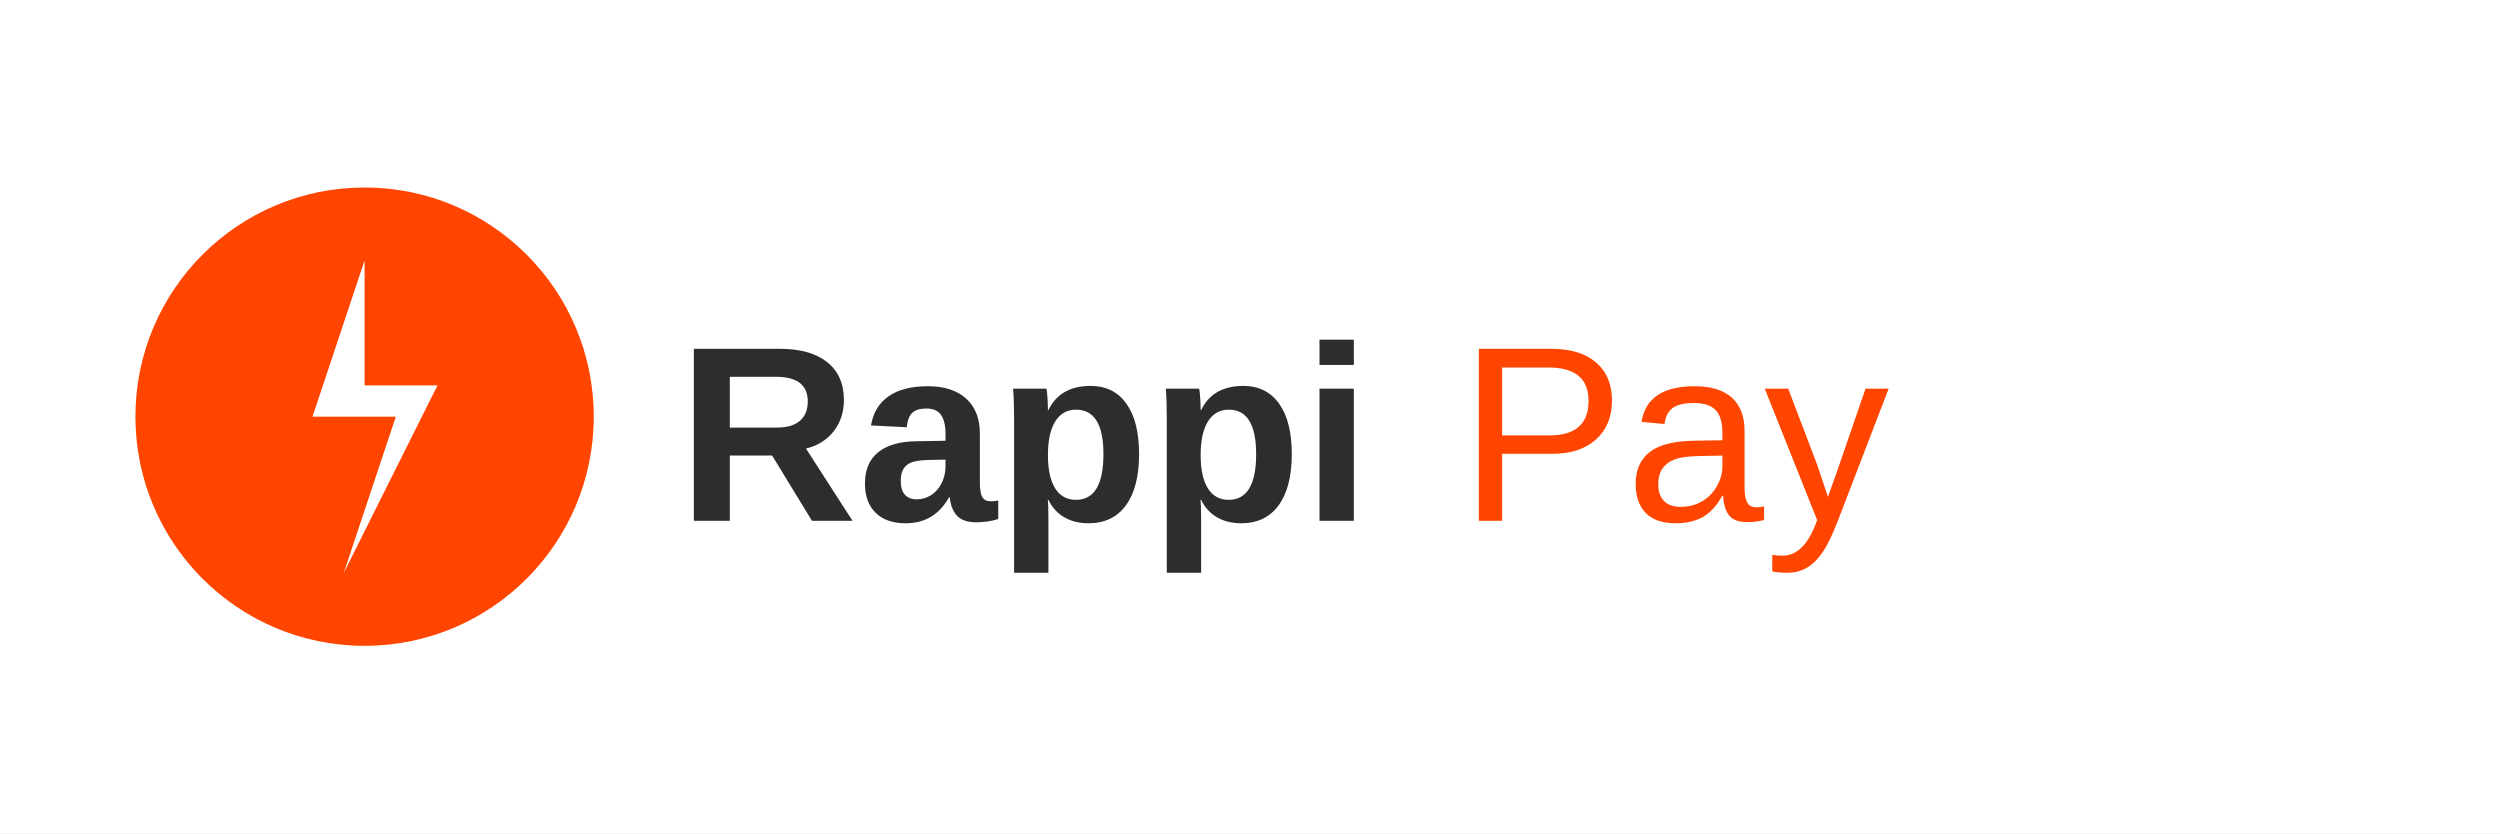
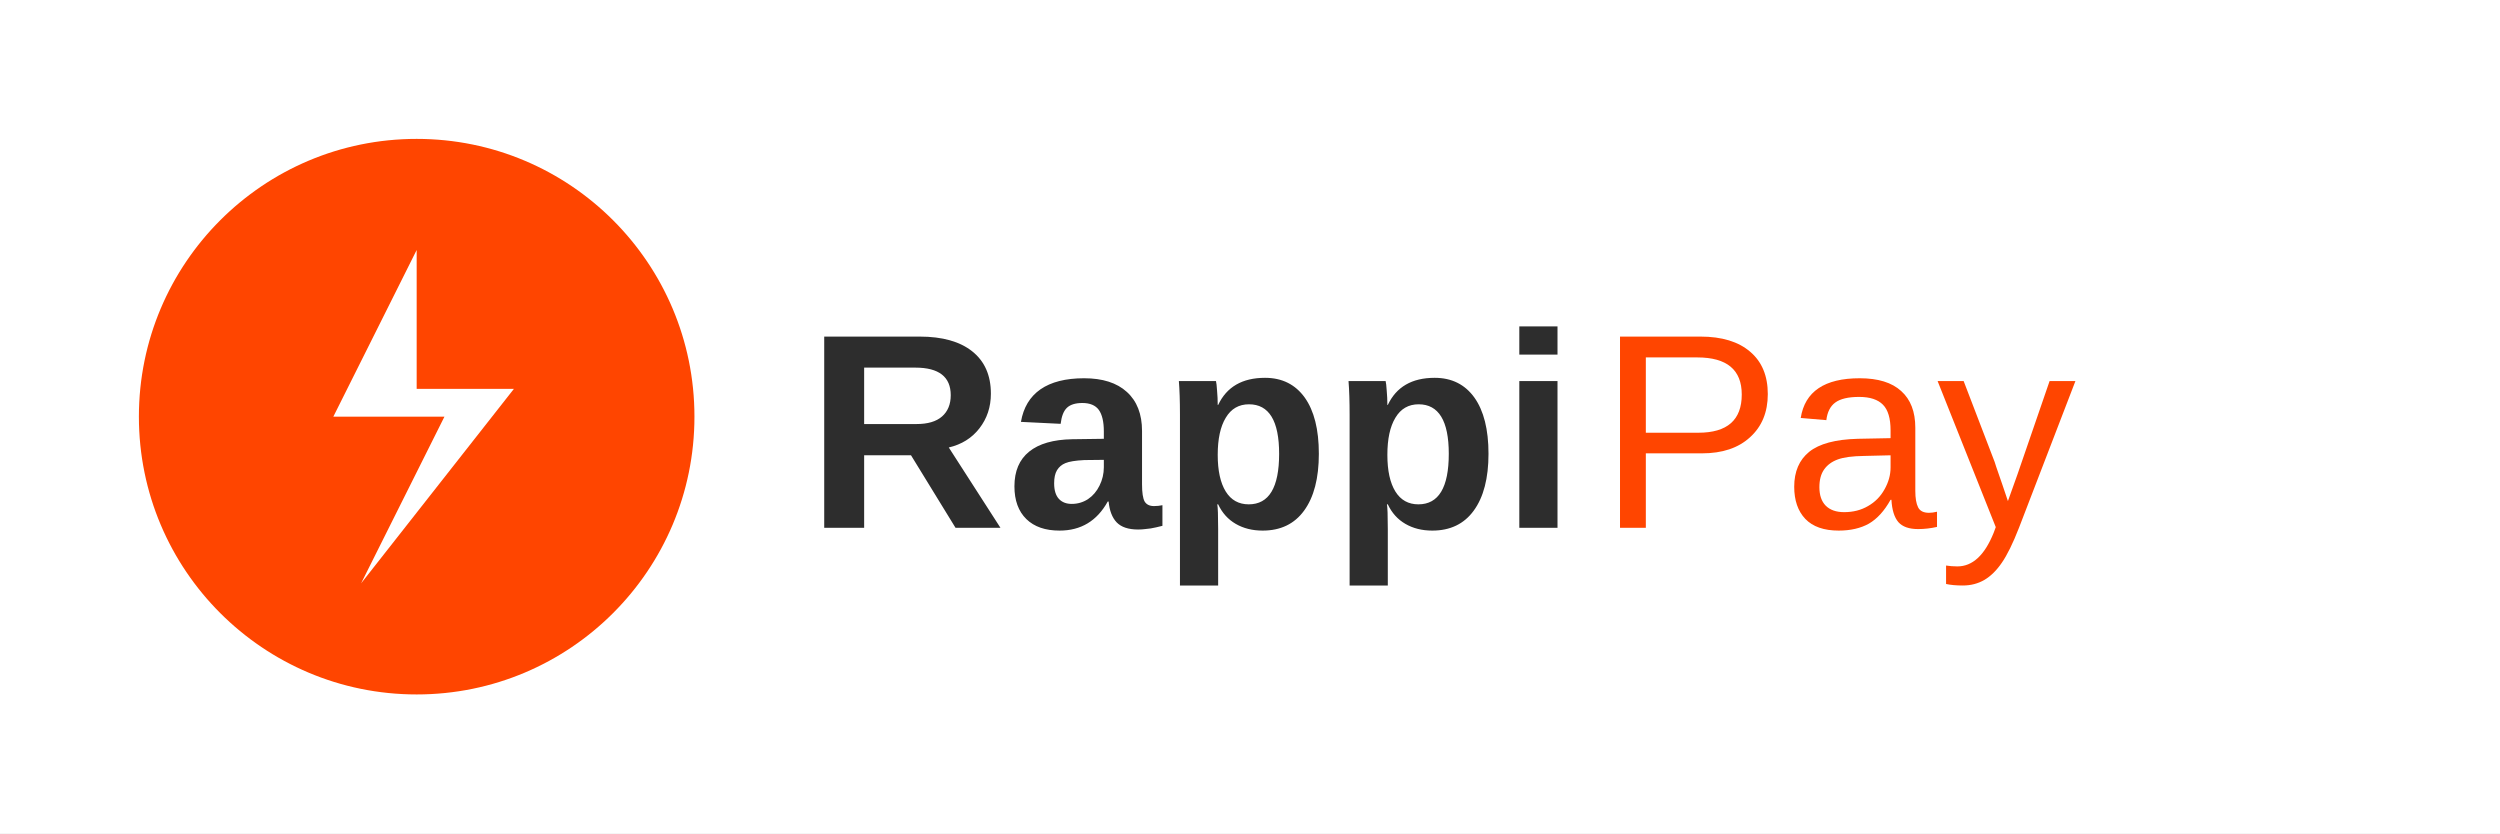
- <svg xmlns="http://www.w3.org/2000/svg" viewBox="0 0 240 80" fill="none">
-   <rect width="240" height="80" fill="white" />
-   <circle cx="35" cy="40" r="22" fill="#FF4500" />
-   <path d="M 35 25 L 30 40 L 38 40 L 33 55 L 42 37 L 35 37 Z" fill="white" />
-   <text x="65" y="50" font-family="Arial, sans-serif" font-size="24" font-weight="bold" fill="#2D2D2D">Rappi</text>
-   <text x="140" y="50" font-family="Arial, sans-serif" font-size="24" font-weight="300" fill="#FF4500">Pay</text>
+ <svg xmlns="http://www.w3.org/2000/svg" viewBox="0 0 180 60" fill="none">
+   <rect width="180" height="60" fill="white" />
+   <circle cx="30" cy="30" r="20" fill="#FF4500" />
+   <path d="M 30 18 L 24 30 L 32 30 L 26 42 L 37 28 L 30 28 Z" fill="white" />
+   <text x="58" y="38" font-family="Arial, sans-serif" font-size="20" font-weight="bold" fill="#2D2D2D">Rappi</text>
+   <text x="115" y="38" font-family="Arial, sans-serif" font-size="20" font-weight="300" fill="#FF4500">Pay</text>
</svg>
